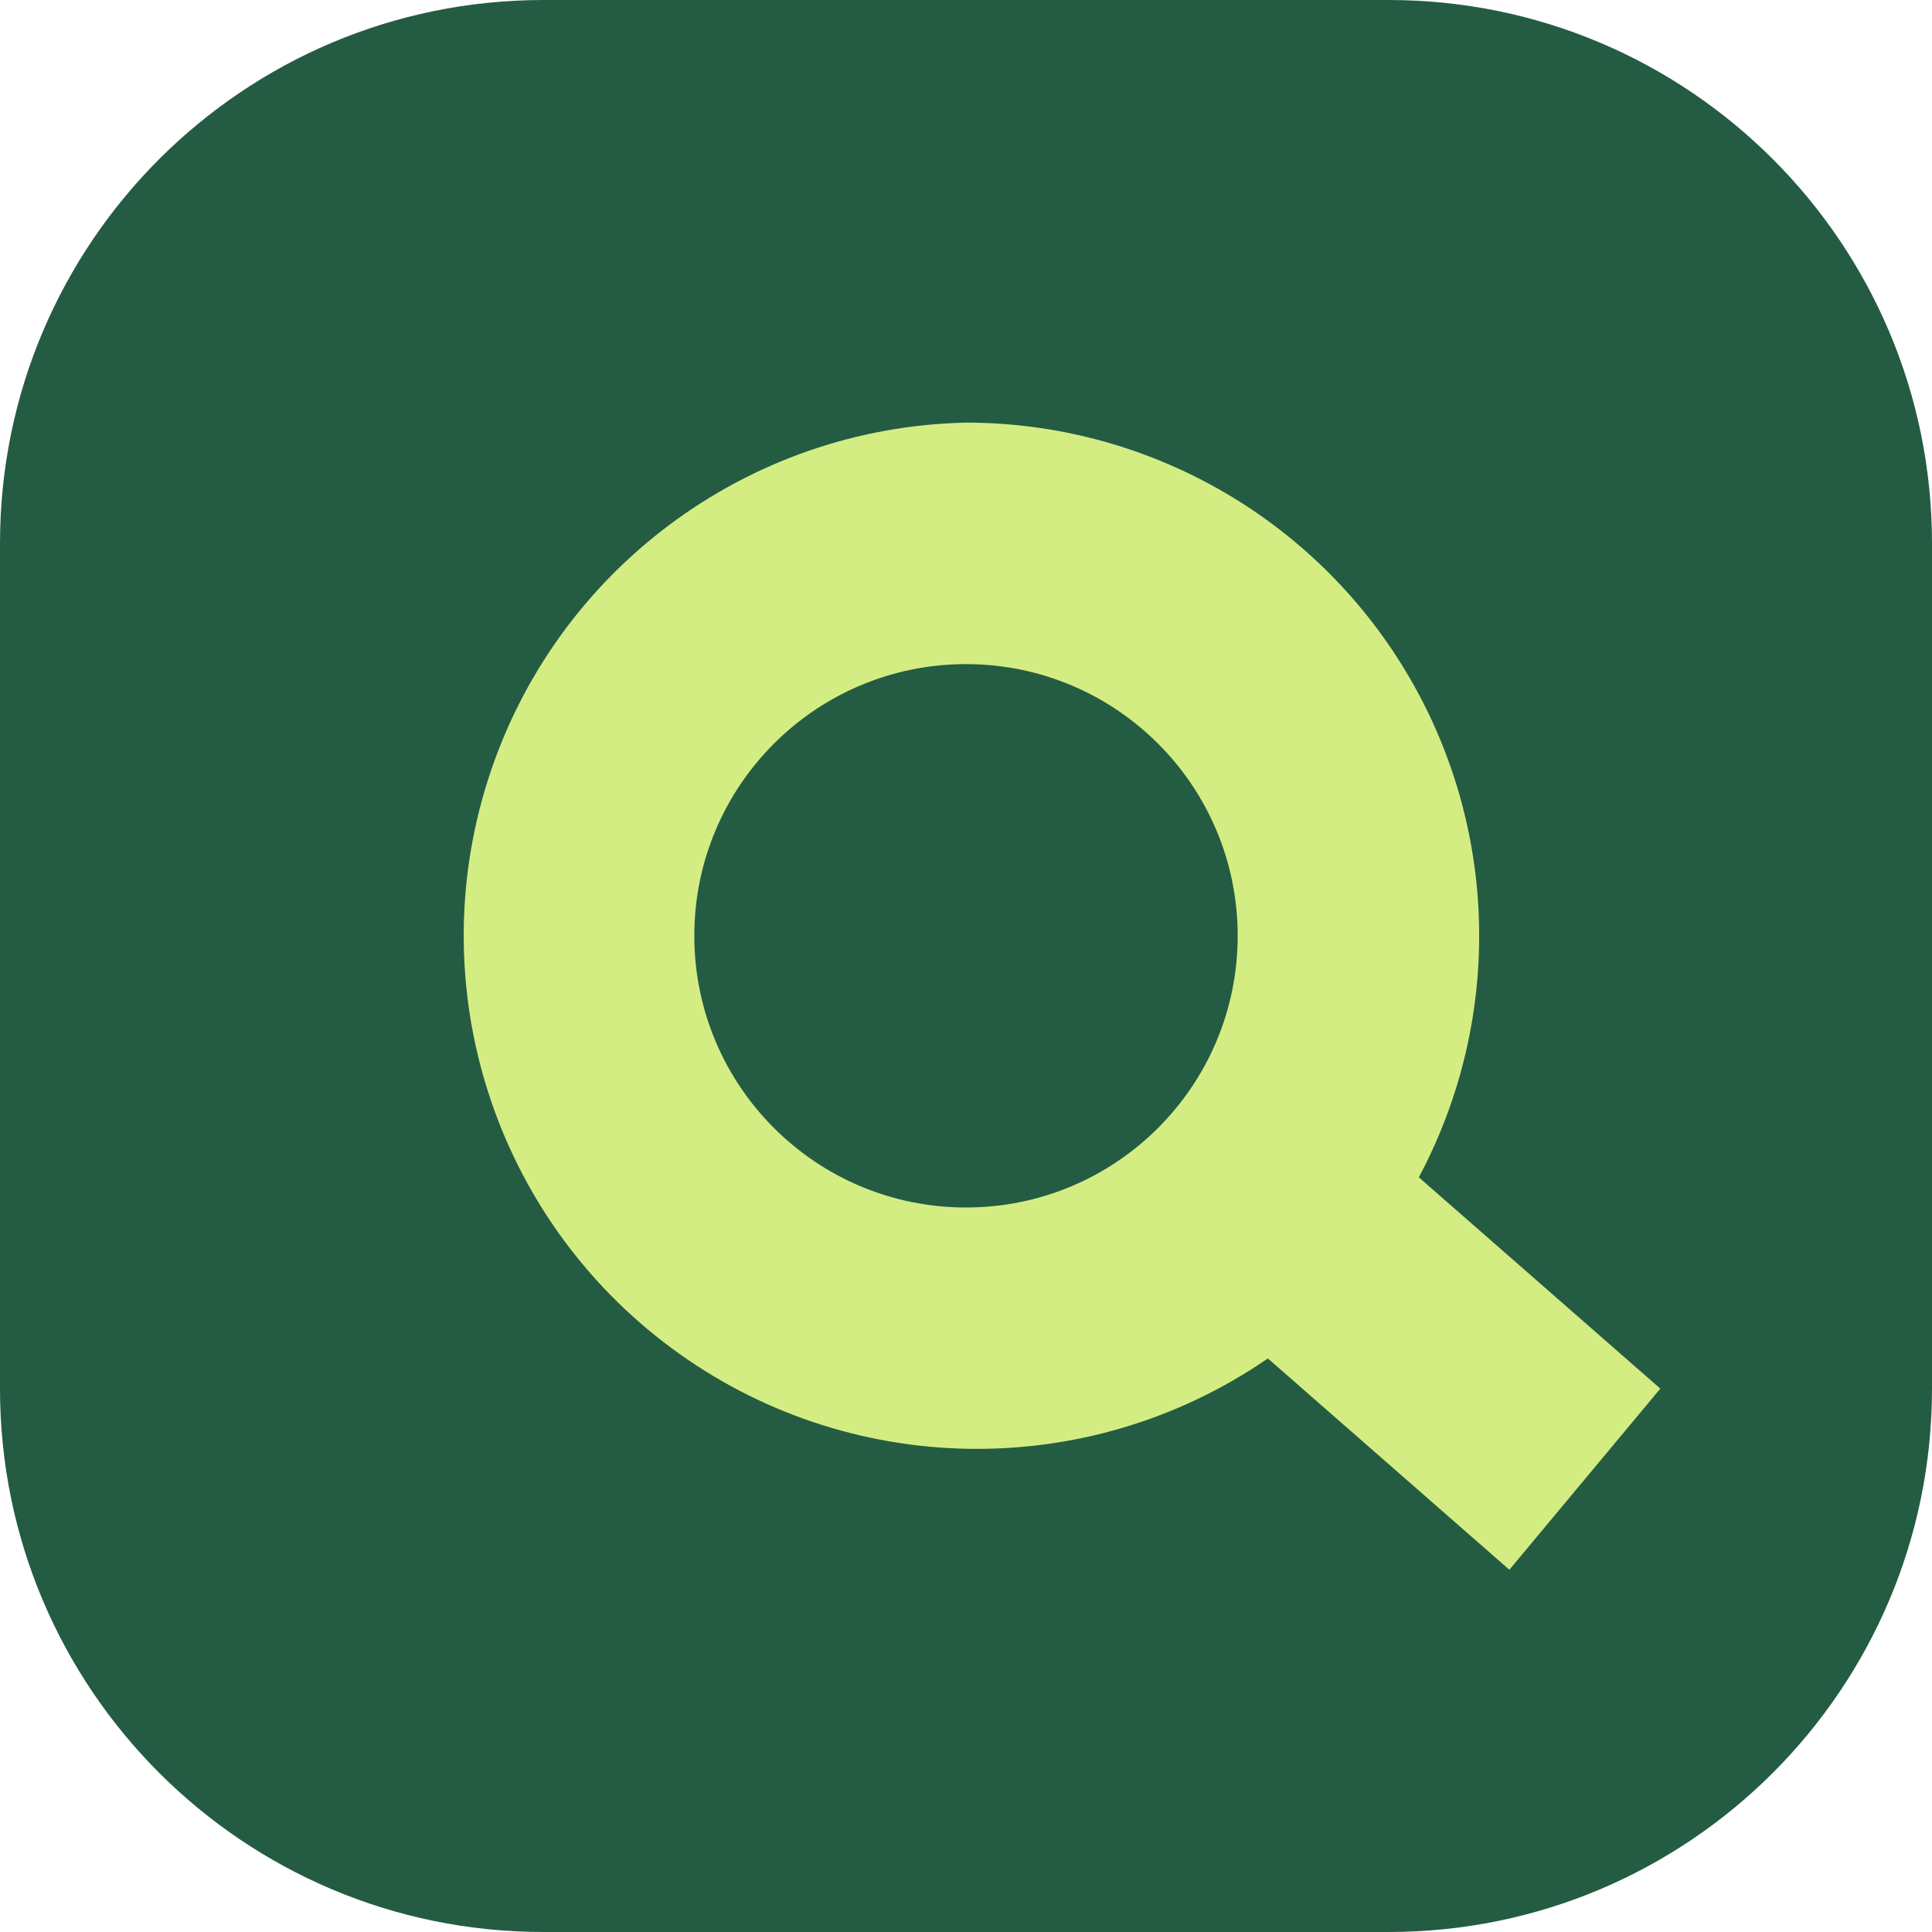
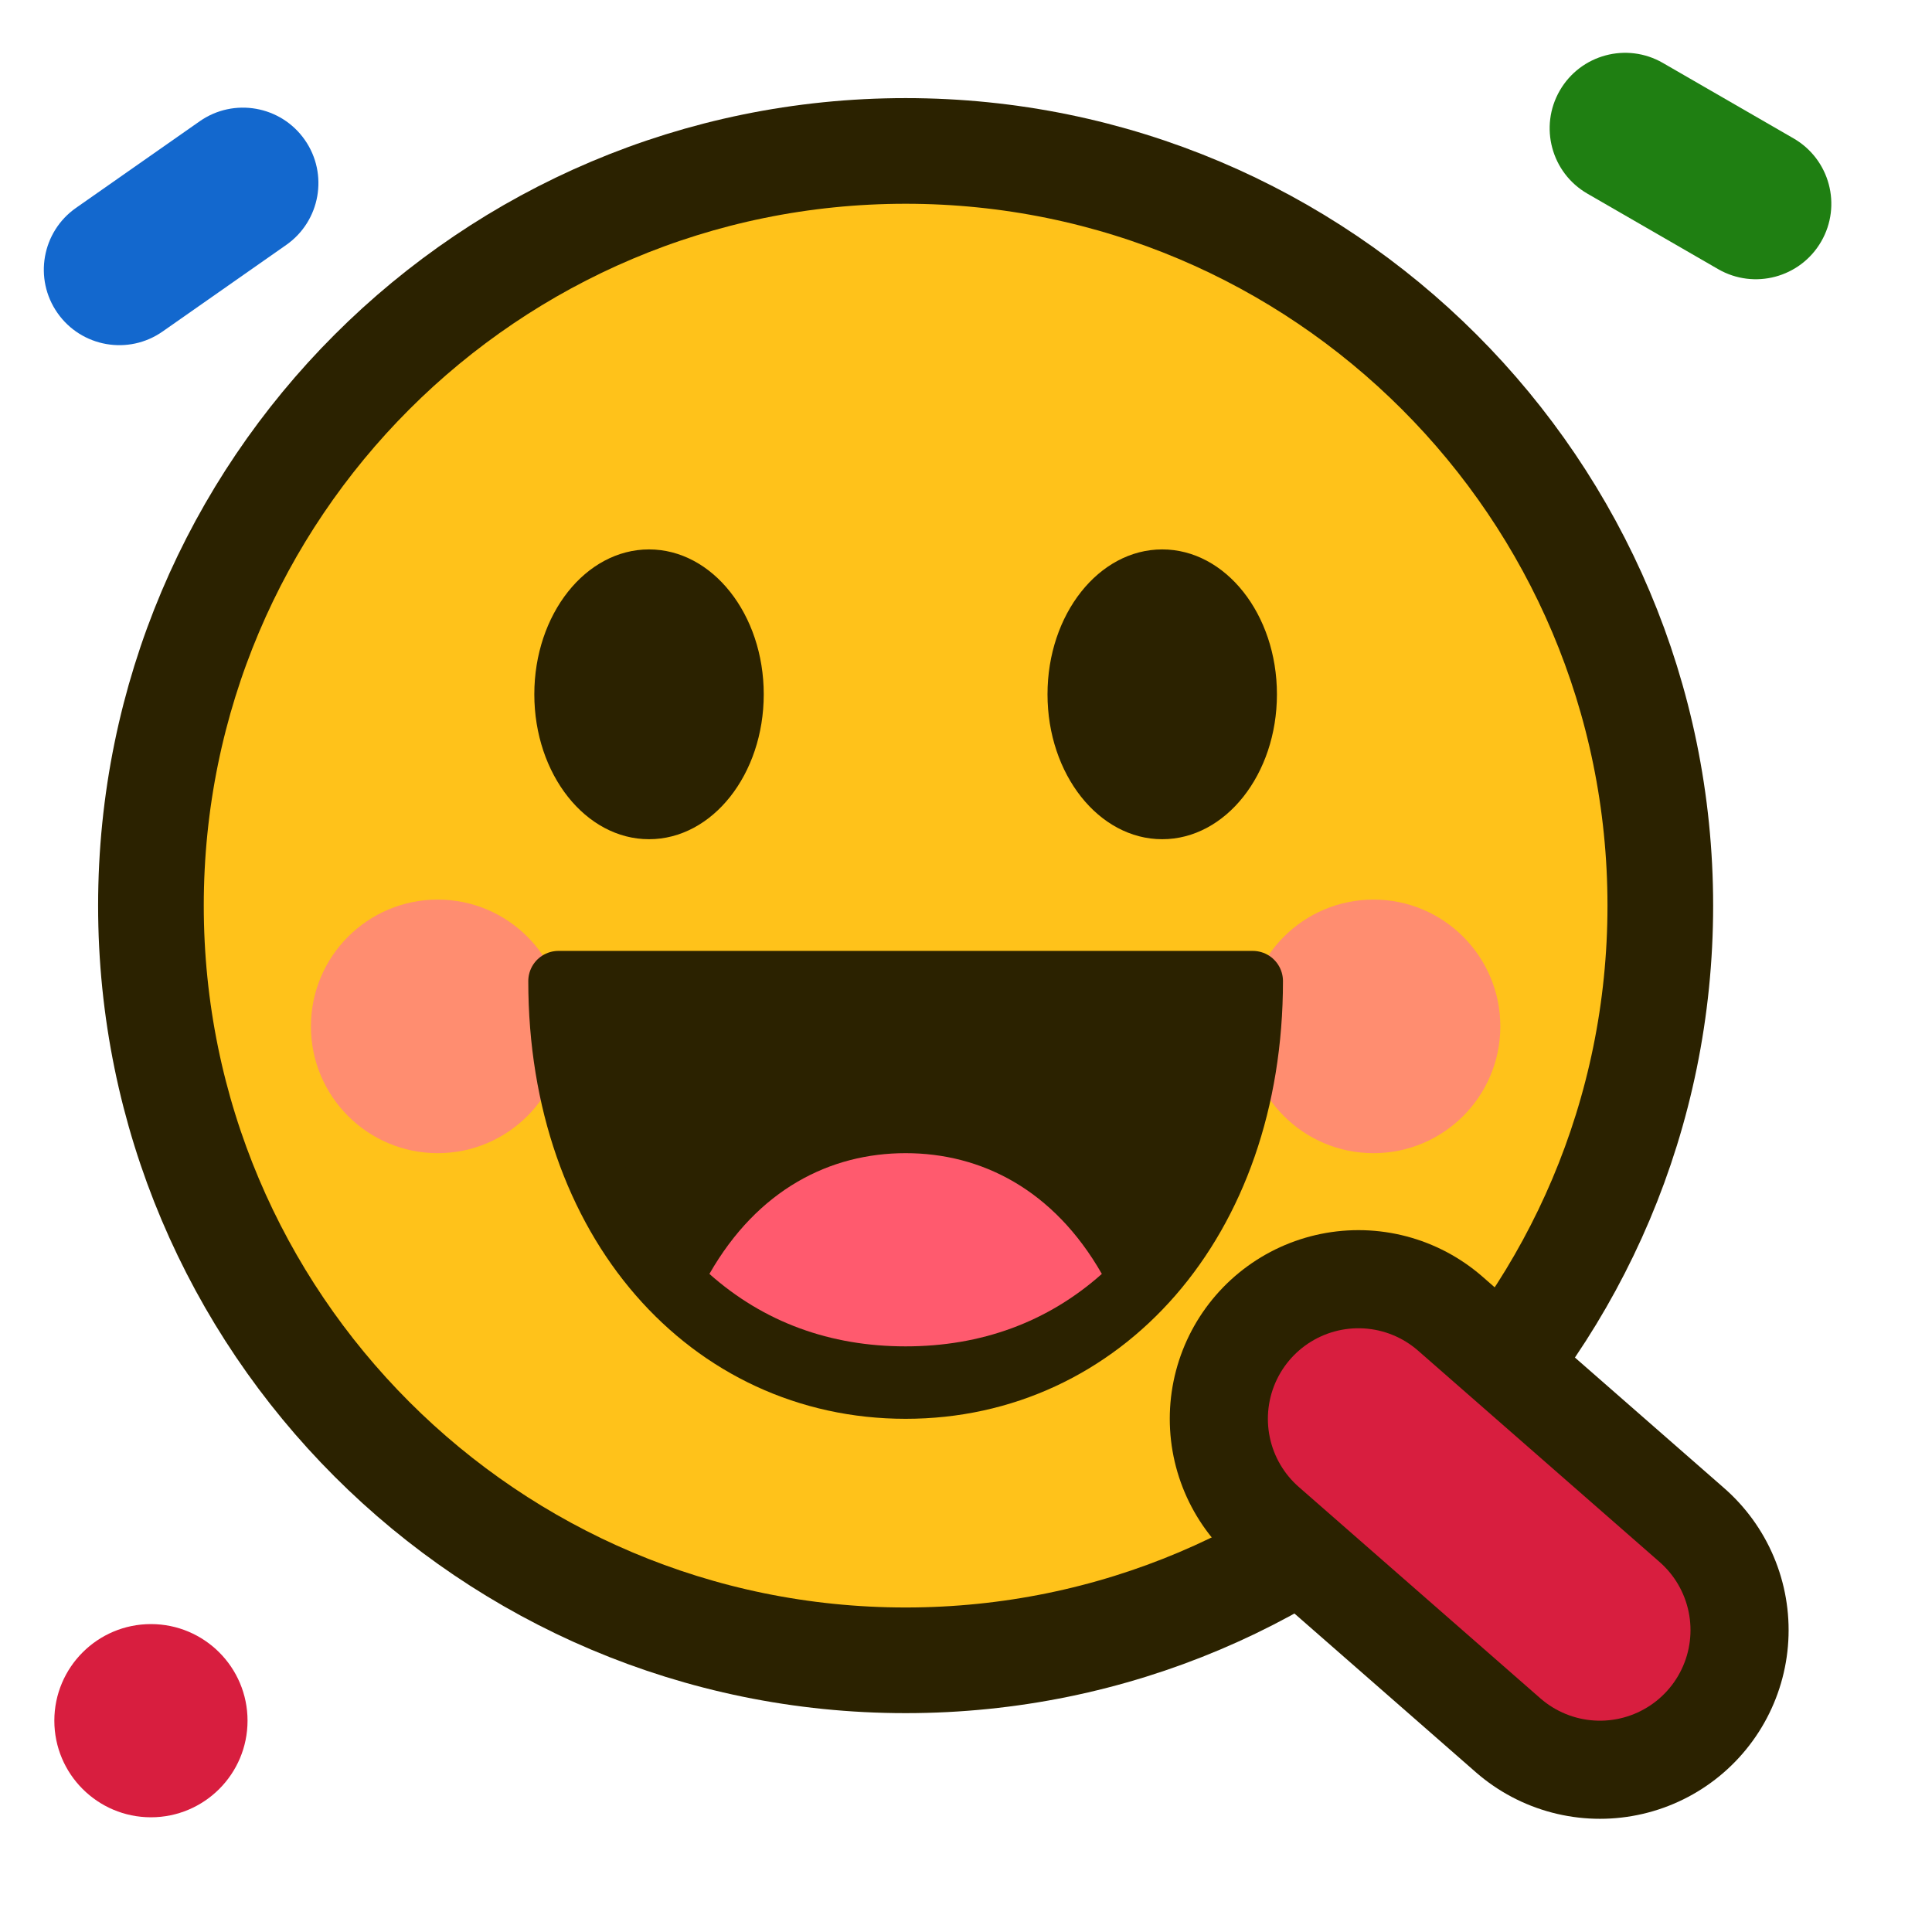
<svg xmlns="http://www.w3.org/2000/svg" viewBox="0 0 64 64">
-   <rect width="64" height="64" rx="18" fill="#245c43" />
-   <path d="M32 14a17 17 0 1 0 10 31l8 7 5-6-8-7A17 17 0 0 0 32 14Zm0 8a9 9 0 1 1 0 18 9 9 0 0 1 0-18Z" fill="#d4ed83" />
+   <rect x="1" y="5" width="10" height="5" rx="2.5" fill="#1368ce" transform="rotate(-35 6 7.5)" />
+   <rect x="51" y="3" width="10" height="5" rx="2.5" fill="#1f7f12" transform="rotate(30 56 5.5)" />
+   <circle cx="5" cy="57" r="3.2" fill="#d81e3f" />
+   <circle cx="30" cy="30" r="25" fill="#ffc21a" stroke="#2b2200" stroke-width="3.5" />
+   <circle cx="14.5" cy="34" r="4.2" fill="#ff7b8c" opacity=".75" />
+   <circle cx="45.5" cy="34" r="4.2" fill="#ff7b8c" opacity=".75" />
+   <ellipse cx="21.5" cy="23" rx="3.8" ry="4.8" fill="#2b2200" />
+   <ellipse cx="38.5" cy="23" rx="3.8" ry="4.8" fill="#2b2200" />
+   <path d="M18.5 32.5h23c0 8-5 13.5-11.5 13.5S18.5 40.5 18.5 32.5z" fill="#2b2200" stroke="#2b2200" stroke-width="2" stroke-linejoin="round" />
+   <path d="M23.5 42.2c1.6-2.8 4-4 6.5-4s4.9 1.2 6.5 4c-1.8 1.6-4 2.4-6.5 2.4s-4.7-.8-6.5-2.4z" fill="#ff5a6e" />
+   <path d="M45 47l8 7" stroke="#2b2200" stroke-width="12.5" stroke-linecap="round" />
+   <path d="M45 47l8 7" stroke="#d81e3f" stroke-width="6" stroke-linecap="round" />
</svg>
